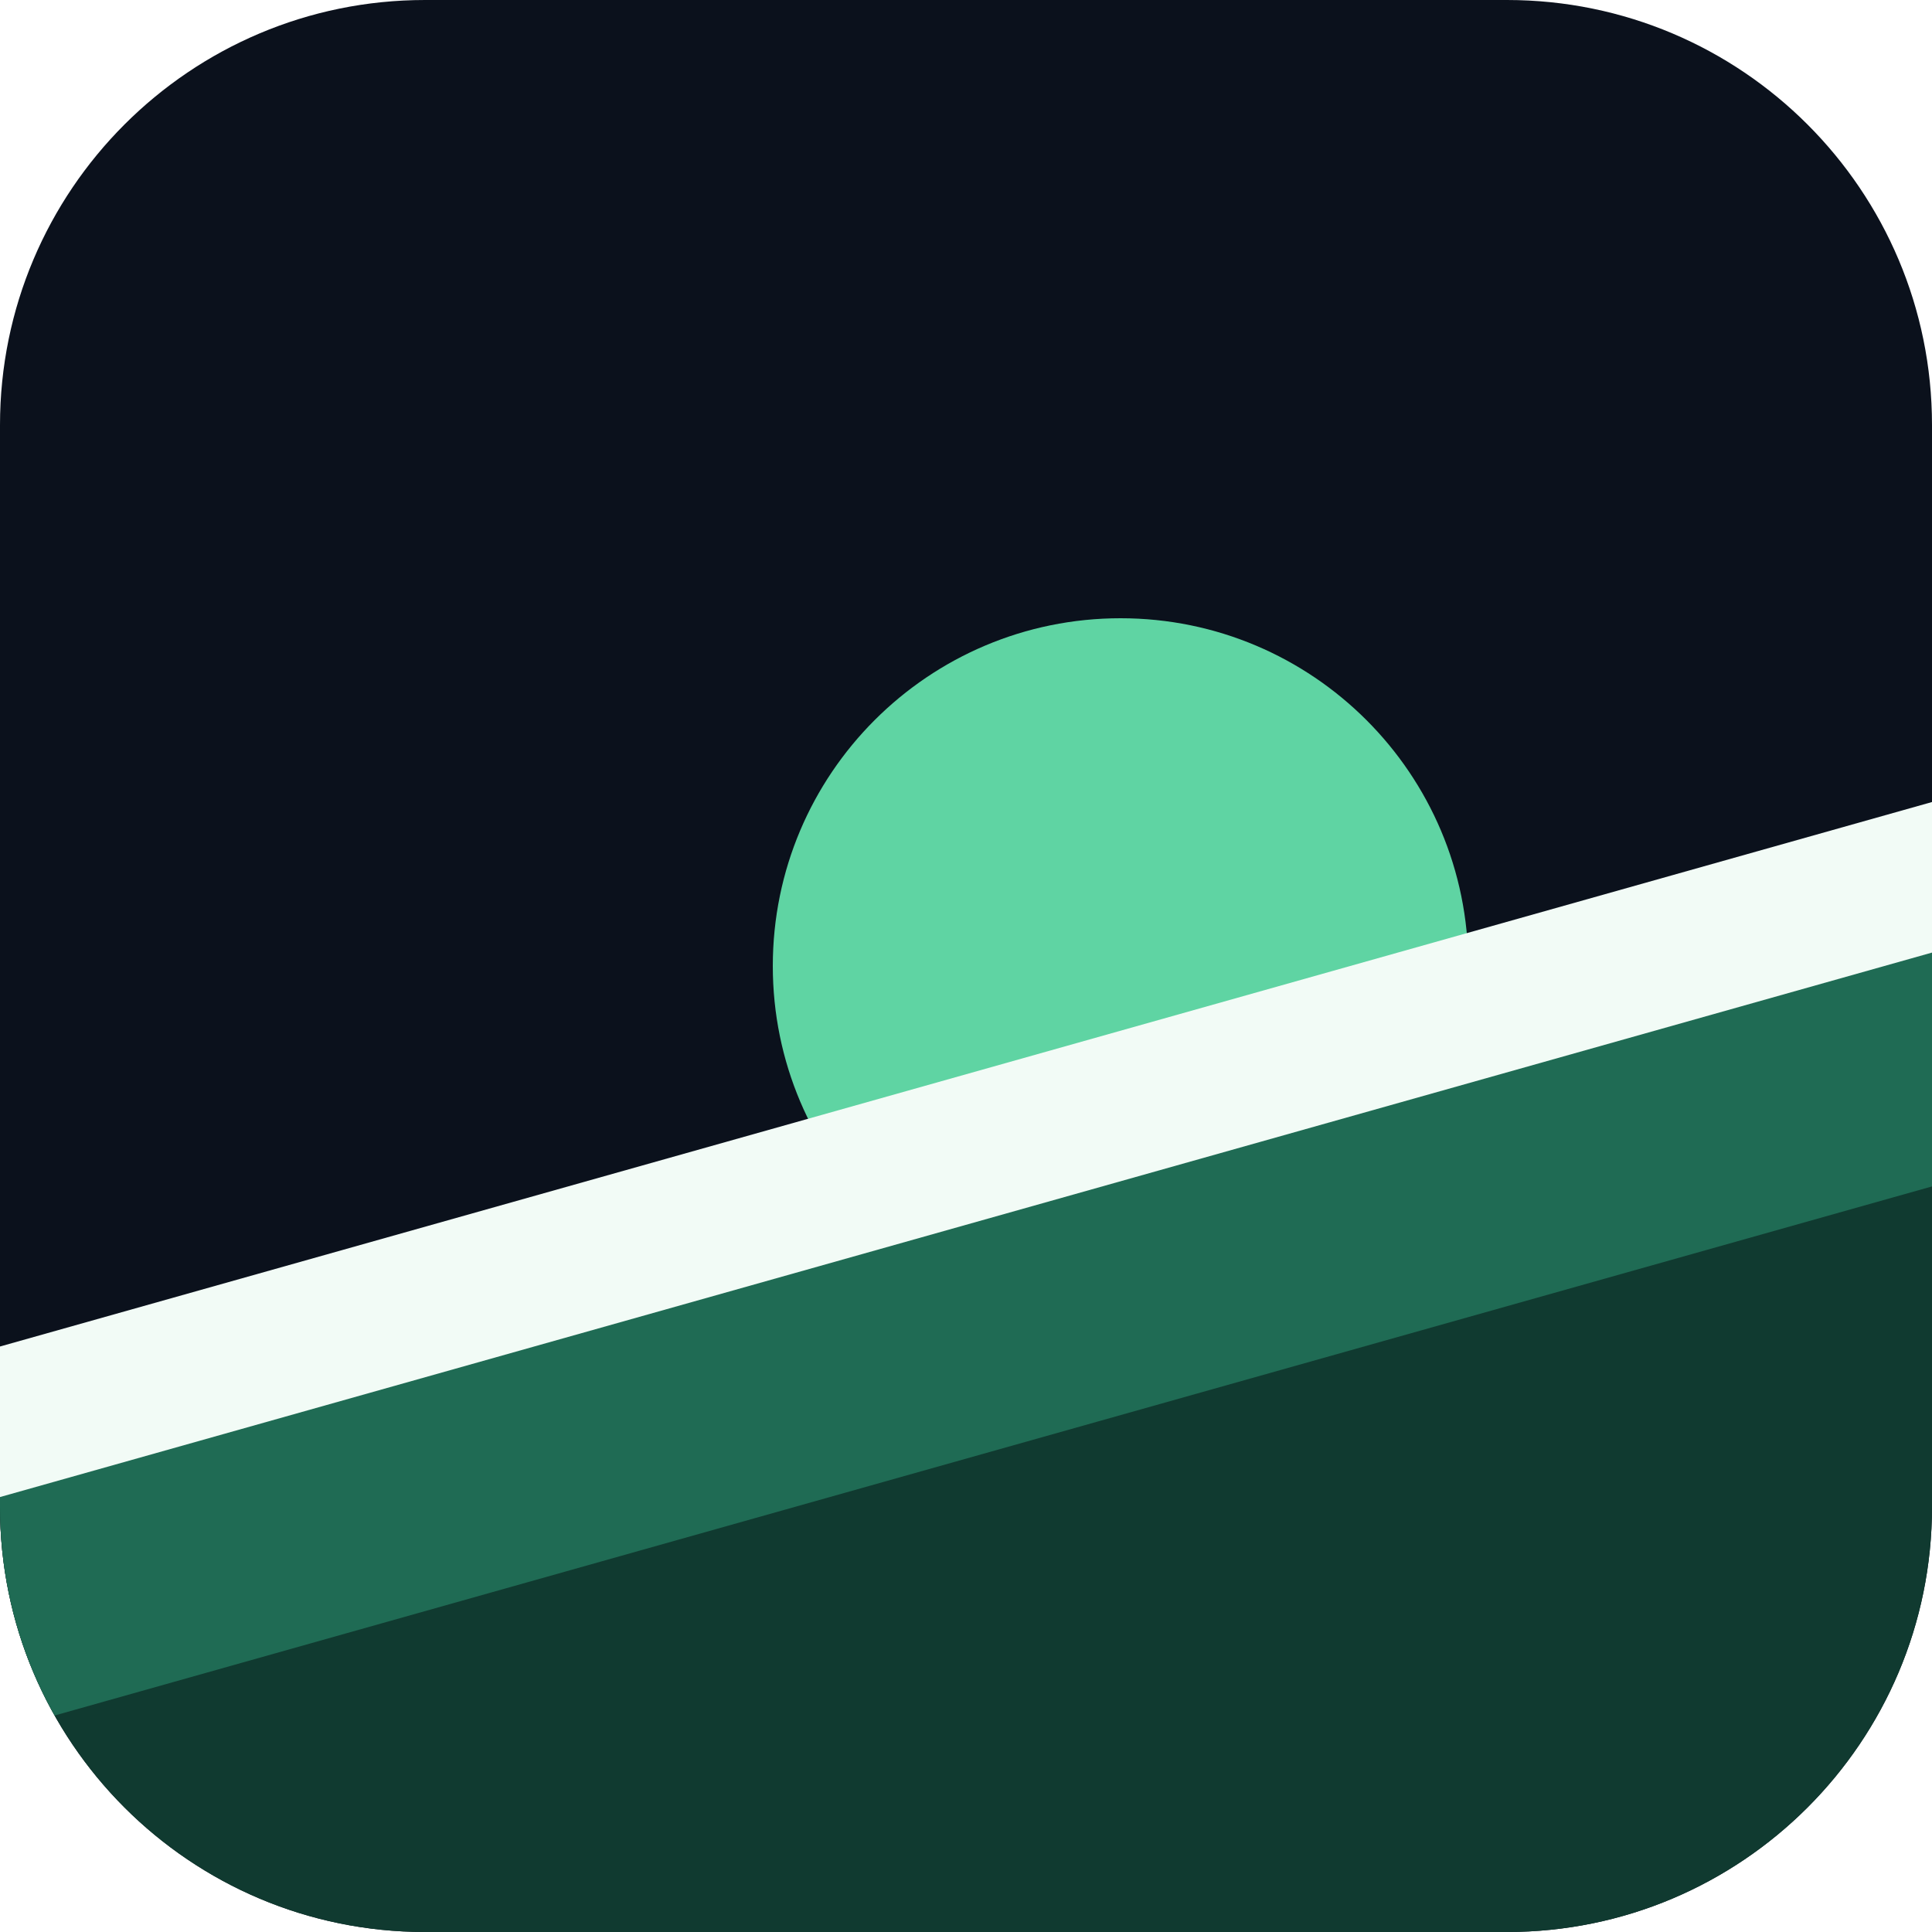
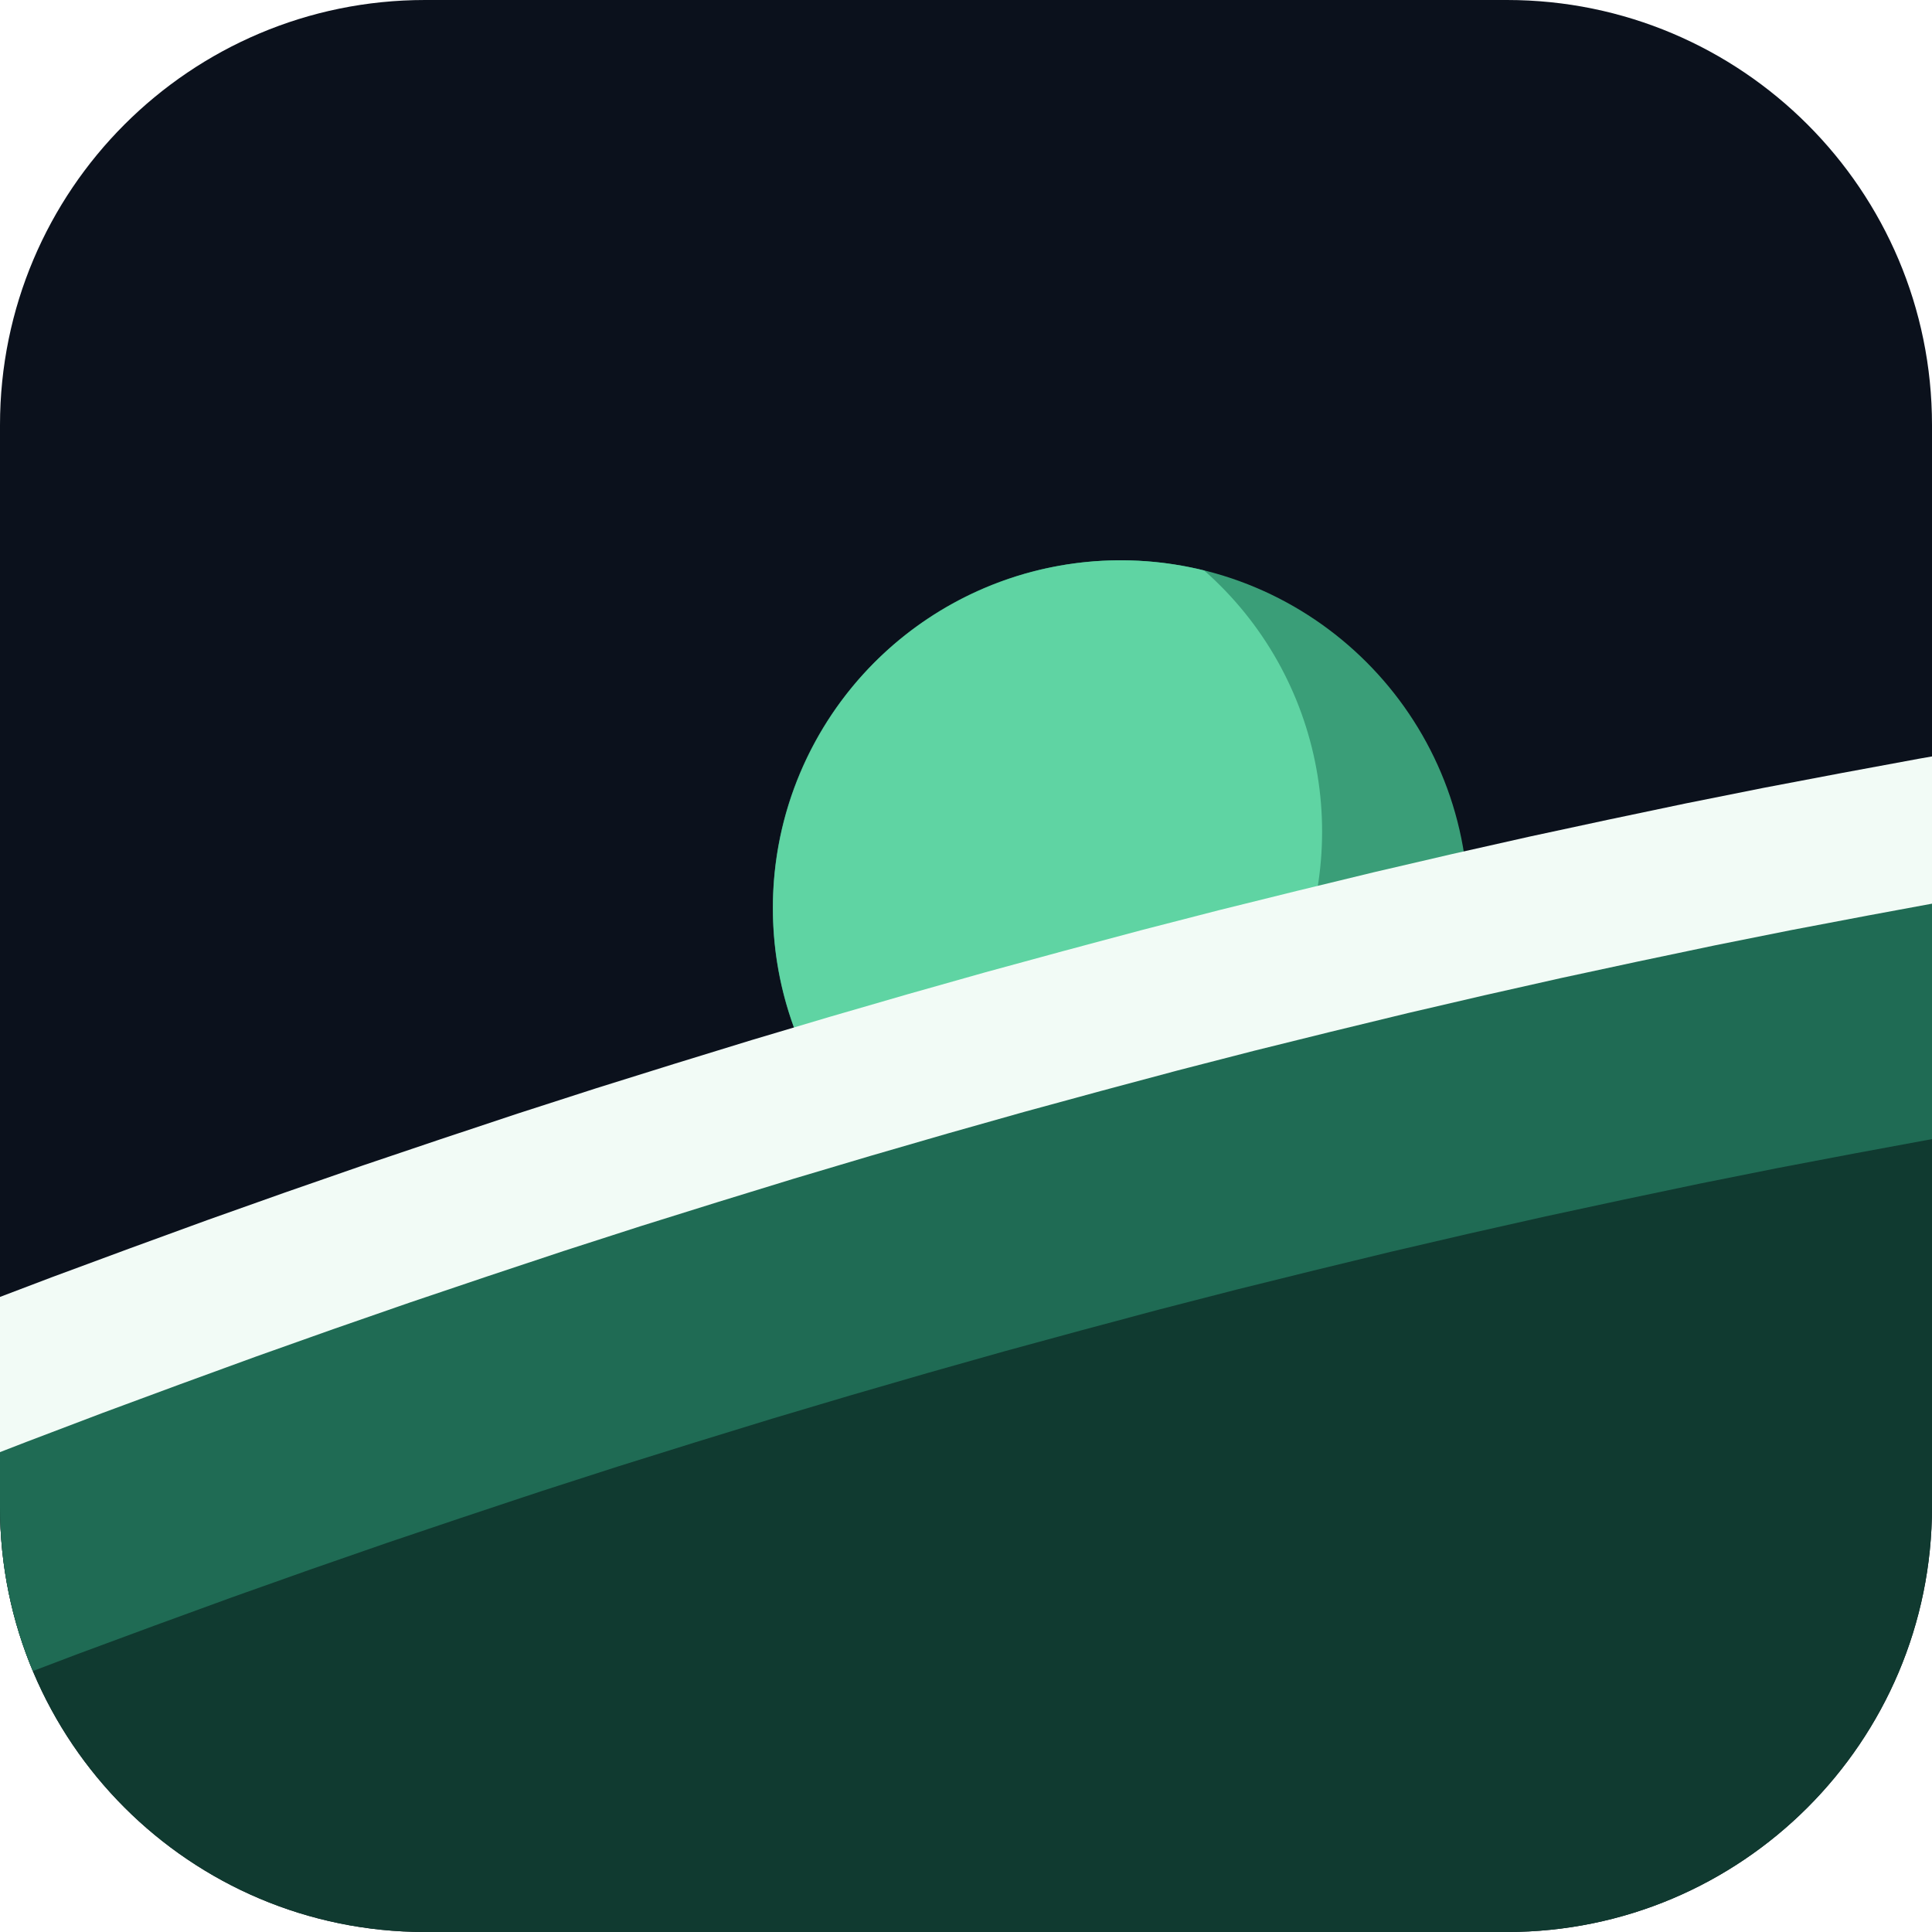
<svg xmlns="http://www.w3.org/2000/svg" viewBox="0 0 100 100" width="100" height="100">
  <defs>
    <clipPath id="frame">
      <rect x="0" y="0" width="100" height="100" rx="22" />
    </clipPath>
  </defs>
  <g clip-path="url(#frame)">
    <g transform="translate(0 0) scale(1)">
-       <rect x="-200" y="-200" width="500" height="500" fill="#0b111c" />
-       <circle cx="58" cy="50" r="18" fill="#5fd4a3" />
-       <path d="M-200,129.955 L300,-10.955 L300,300 L-200,300 Z" fill="#103a30" />
-       <path d="M-200,129.955 L300,-10.955 L300,5.045 L-200,145.955 Z" fill="#1f6b54" />
-       <path d="M-200,129.955 L300,-10.955" fill="none" stroke="#f2fbf6" stroke-width="7.5" stroke-linecap="round" />
+       <path d="M-30,-30 H130 V130 H-30 Z" fill="#0b111c" />
+       <path d="M40,47 A18,18 0 1 0 76,47 A18,18 0 1 0 40,47 Z" fill="#3a9e78" />
+       <path d="M62.33,29.53 A18,18 0 0 0 46.11,60.51 A18,18 0 0 0 62.33,29.53 Z" fill="#5fd4a3" />
+       <path d="M-20,79.23 L-16,77.54 L-12,75.9 L-8,74.28 L-4,72.69 L0,71.14 L4,69.62 L8,68.14 L12,66.68 L16,65.26 L20,63.87 L24,62.52 L28,61.19 L32,59.9 L36,58.65 L40,57.42 L44,56.23 L48,55.07 L52,53.94 L56,52.85 L60,51.78 L64,50.75 L68,49.76 L72,48.79 L76,47.86 L80,46.96 L84,46.1 L88,45.26 L92,44.46 L96,43.7 L100,42.96 L104,42.26 L108,41.59 L112,40.95 L116,40.34 L120,39.77 L120,120 L-20,120 Z" fill="#103a30" />
+       <path d="M-20,79.23 L-16,77.54 L-12,75.9 L-8,74.28 L-4,72.69 L0,71.14 L4,69.62 L8,68.14 L12,66.68 L16,65.26 L20,63.87 L24,62.52 L28,61.19 L32,59.9 L36,58.65 L40,57.42 L44,56.23 L48,55.07 L52,53.94 L56,52.85 L60,51.78 L64,50.75 L68,49.76 L72,48.79 L76,47.86 L80,46.96 L84,46.1 L88,45.26 L92,44.46 L96,43.7 L100,42.96 L104,42.26 L108,41.59 L112,40.95 L116,40.34 L120,39.77 L120,55.77 L116,56.34 L112,56.95 L108,57.59 L104,58.26 L100,58.96 L96,59.7 L92,60.46 L88,61.26 L84,62.1 L80,62.96 L76,63.86 L72,64.79 L68,65.76 L64,66.75 L60,67.78 L56,68.85 L52,69.94 L48,71.07 L44,72.23 L40,73.42 L36,74.65 L32,75.9 L28,77.19 L24,78.52 L20,79.87 L16,81.26 L12,82.68 L8,84.14 L4,85.62 L0,87.14 L-4,88.69 L-8,90.28 L-12,91.9 L-16,93.54 L-20,95.23 Z" fill="#1f6b54" />
+       <path d="M-20,79.23 L-16,77.54 L-12,75.9 L-8,74.28 L-4,72.69 L0,71.14 L4,69.62 L8,68.14 L12,66.68 L16,65.26 L20,63.87 L24,62.52 L28,61.19 L32,59.9 L36,58.65 L40,57.42 L44,56.23 L48,55.07 L52,53.94 L56,52.85 L60,51.78 L64,50.75 L68,49.76 L72,48.79 L76,47.86 L80,46.96 L84,46.1 L88,45.26 L92,44.46 L96,43.7 L100,42.96 L104,42.26 L108,41.59 L112,40.95 L116,40.34 L120,39.77" fill="none" stroke="#f2fbf6" stroke-width="7.5" stroke-linecap="round" stroke-linejoin="round" />
    </g>
  </g>
</svg>
